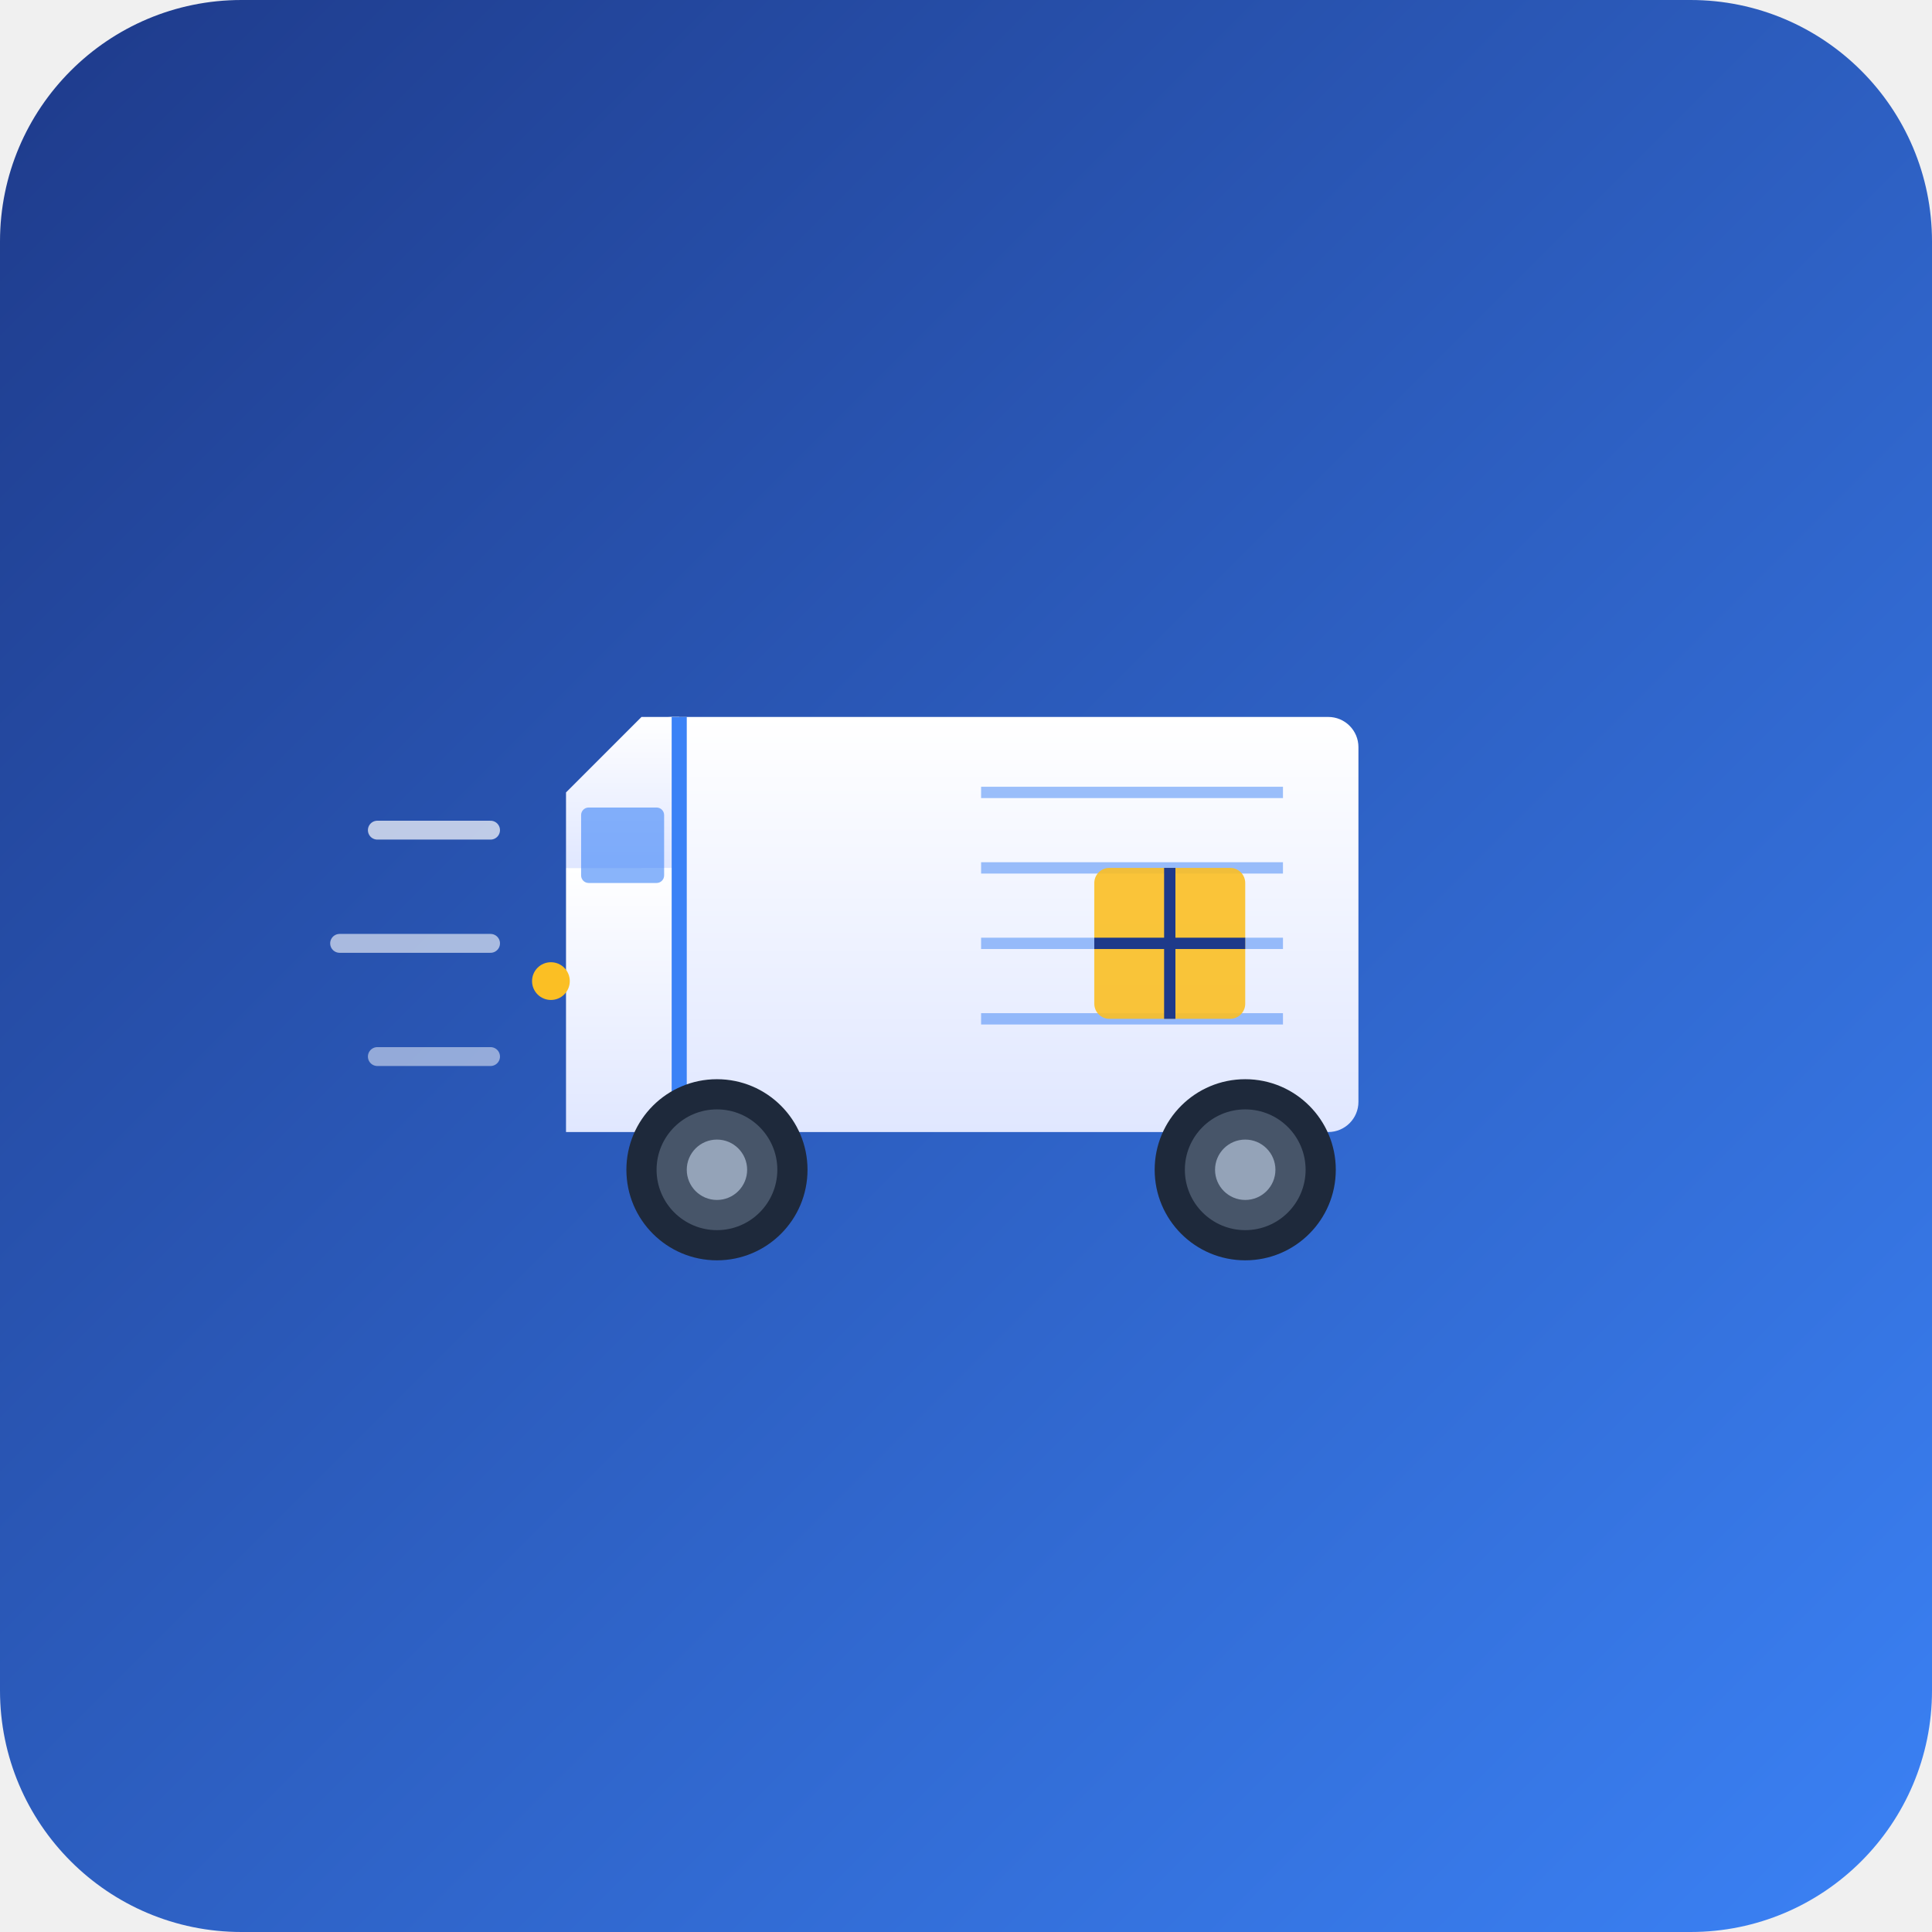
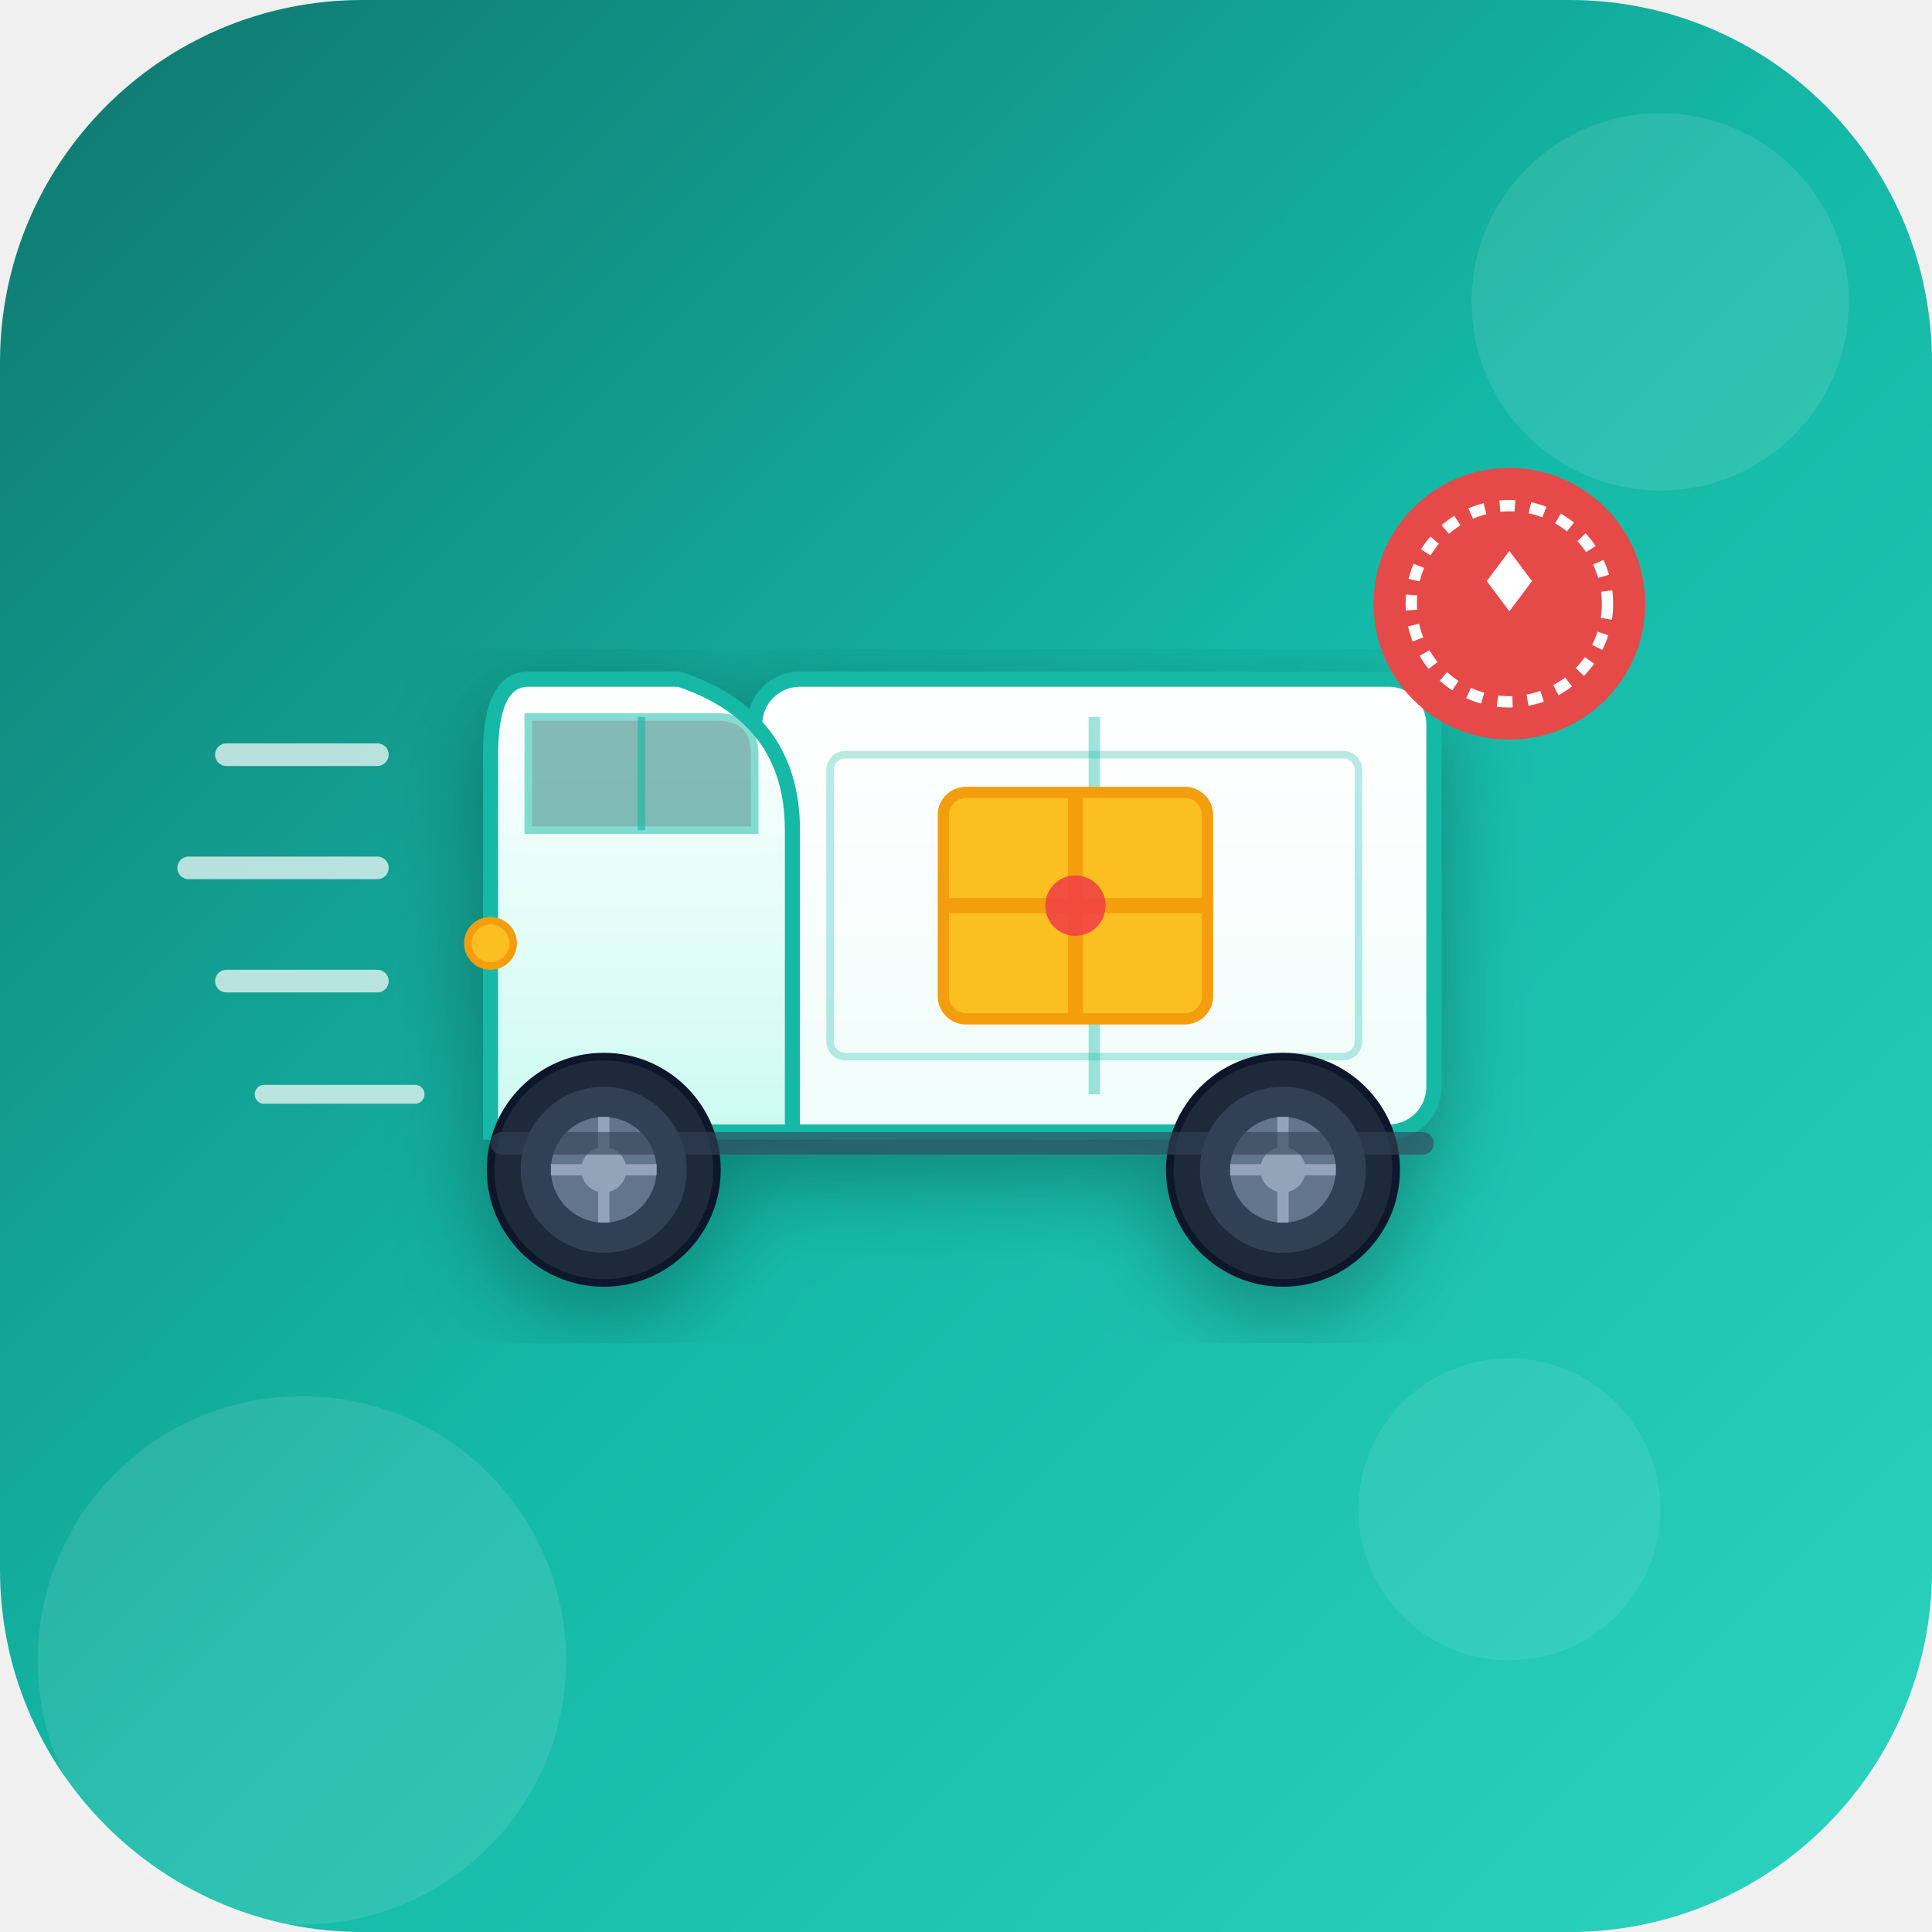
<svg xmlns="http://www.w3.org/2000/svg" width="256" height="256" viewBox="0 0 256 256">
  <defs>
    <linearGradient id="bgGradient" x1="0%" y1="0%" x2="100%" y2="100%">
-       <stop offset="0%" style="stop-color:#1e3a8a;stop-opacity:1" />
-       <stop offset="100%" style="stop-color:#3b82f6;stop-opacity:1" />
+       <stop offset="0%" style="stop-color:#0f766e;stop-opacity:1" />
+       <stop offset="50%" style="stop-color:#14b8a6;stop-opacity:1" />
+       <stop offset="100%" style="stop-color:#2dd4bf;stop-opacity:1" />
    </linearGradient>
-     <linearGradient id="truckGradient" x1="0%" y1="0%" x2="0%" y2="100%">
+     <linearGradient id="truckBody" x1="0%" y1="0%" x2="0%" y2="100%">
      <stop offset="0%" style="stop-color:#ffffff;stop-opacity:1" />
-       <stop offset="100%" style="stop-color:#e0e7ff;stop-opacity:1" />
+       <stop offset="100%" style="stop-color:#f0fdfa;stop-opacity:1" />
    </linearGradient>
+     <linearGradient id="cabin" x1="0%" y1="0%" x2="0%" y2="100%">
+       <stop offset="0%" style="stop-color:#ffffff;stop-opacity:1" />
+       <stop offset="100%" style="stop-color:#ccfbf1;stop-opacity:1" />
+     </linearGradient>
+     <filter id="shadow">
+       <feDropShadow dx="0" dy="4" stdDeviation="6" flood-opacity="0.3" />
+     </filter>
  </defs>
-   <rect width="256" height="256" fill="url(#bgGradient)" rx="32" />
-   <rect x="85" y="95" width="95" height="55" fill="url(#truckGradient)" rx="4" />
-   <path d="M 75 115 L 75 150 L 90 150 L 90 115 L 75 115 Z" fill="url(#truckGradient)" />
-   <path d="M 75 115 L 75 105 L 85 95 L 90 95 L 90 115 Z" fill="url(#truckGradient)" />
-   <rect x="77" y="107" width="11" height="10" fill="#3b82f6" opacity="0.6" rx="1" />
-   <line x1="90" y1="95" x2="90" y2="150" stroke="#3b82f6" stroke-width="2" />
-   <line x1="130" y1="105" x2="170" y2="105" stroke="#3b82f6" stroke-width="1.5" opacity="0.5" />
-   <line x1="130" y1="115" x2="170" y2="115" stroke="#3b82f6" stroke-width="1.5" opacity="0.5" />
-   <line x1="130" y1="125" x2="170" y2="125" stroke="#3b82f6" stroke-width="1.5" opacity="0.5" />
-   <line x1="130" y1="135" x2="170" y2="135" stroke="#3b82f6" stroke-width="1.5" opacity="0.5" />
-   <circle cx="95" cy="155" r="12" fill="#1e293b" />
-   <circle cx="95" cy="155" r="8" fill="#475569" />
-   <circle cx="95" cy="155" r="4" fill="#94a3b8" />
-   <circle cx="165" cy="155" r="12" fill="#1e293b" />
-   <circle cx="165" cy="155" r="8" fill="#475569" />
-   <circle cx="165" cy="155" r="4" fill="#94a3b8" />
-   <circle cx="73" cy="130" r="2.5" fill="#fbbf24" />
-   <line x1="50" y1="110" x2="65" y2="110" stroke="#ffffff" stroke-width="2.5" opacity="0.7" stroke-linecap="round" />
-   <line x1="45" y1="125" x2="65" y2="125" stroke="#ffffff" stroke-width="2.5" opacity="0.6" stroke-linecap="round" />
-   <line x1="50" y1="140" x2="65" y2="140" stroke="#ffffff" stroke-width="2.5" opacity="0.5" stroke-linecap="round" />
-   <rect x="145" y="115" width="20" height="20" fill="#fbbf24" rx="2" opacity="0.9" />
-   <line x1="145" y1="125" x2="165" y2="125" stroke="#1e3a8a" stroke-width="1.5" />
-   <line x1="155" y1="115" x2="155" y2="135" stroke="#1e3a8a" stroke-width="1.5" />
+   <rect width="256" height="256" fill="url(#bgGradient)" rx="48" />
+   <circle cx="220" cy="40" r="25" fill="#ffffff" opacity="0.1" />
+   <circle cx="40" cy="220" r="35" fill="#ffffff" opacity="0.1" />
+   <circle cx="200" cy="200" r="20" fill="#ffffff" opacity="0.08" />
+   <g filter="url(#shadow)">
+     <rect x="100" y="90" width="90" height="60" fill="url(#truckBody)" rx="6" stroke="#14b8a6" stroke-width="2" />
+     <line x1="145" y1="95" x2="145" y2="145" stroke="#14b8a6" stroke-width="1.5" opacity="0.4" />
+     <rect x="110" y="100" width="70" height="40" fill="none" stroke="#14b8a6" stroke-width="1" opacity="0.3" rx="2" />
+     <path d="M 65 110 L 65 150 L 105 150 L 105 110 Q 105 95 90 90 L 70 90 Q 65 90 65 100 Z" fill="url(#cabin)" stroke="#14b8a6" stroke-width="2" />
+     <path d="M 70 95 L 70 110 L 100 110 L 100 100 Q 100 95 95 95 Z" fill="#0f766e" opacity="0.5" stroke="#14b8a6" stroke-width="1" />
+     <line x1="85" y1="95" x2="85" y2="110" stroke="#14b8a6" stroke-width="1" opacity="0.6" />
+     <circle cx="65" cy="125" r="3" fill="#fbbf24" stroke="#f59e0b" stroke-width="1" />
+     <g transform="translate(125, 105)">
+       <rect x="0" y="0" width="35" height="30" fill="#fbbf24" rx="3" stroke="#f59e0b" stroke-width="1.5" />
+       <line x1="0" y1="15" x2="35" y2="15" stroke="#f59e0b" stroke-width="2" />
+       <line x1="17.5" y1="0" x2="17.5" y2="30" stroke="#f59e0b" stroke-width="2" />
+       <circle cx="17.5" cy="15" r="4" fill="#ef4444" opacity="0.9" />
+     </g>
+     <g>
+       <circle cx="80" cy="155" r="15" fill="#1e293b" stroke="#0f172a" stroke-width="1" />
+       <circle cx="80" cy="155" r="11" fill="#334155" />
+       <circle cx="80" cy="155" r="7" fill="#64748b" />
+       <circle cx="80" cy="155" r="3" fill="#94a3b8" />
+       <line x1="80" y1="148" x2="80" y2="162" stroke="#94a3b8" stroke-width="1.5" />
+       <line x1="73" y1="155" x2="87" y2="155" stroke="#94a3b8" stroke-width="1.5" />
+       <circle cx="170" cy="155" r="15" fill="#1e293b" stroke="#0f172a" stroke-width="1" />
+       <circle cx="170" cy="155" r="11" fill="#334155" />
+       <circle cx="170" cy="155" r="7" fill="#64748b" />
+       <circle cx="170" cy="155" r="3" fill="#94a3b8" />
+       <line x1="170" y1="148" x2="170" y2="162" stroke="#94a3b8" stroke-width="1.5" />
+       <line x1="163" y1="155" x2="177" y2="155" stroke="#94a3b8" stroke-width="1.5" />
+     </g>
+     <rect x="65" y="150" width="125" height="3" fill="#334155" opacity="0.6" rx="1.5" />
+   </g>
+   <g opacity="0.7">
+     <line x1="30" y1="100" x2="50" y2="100" stroke="#ffffff" stroke-width="3" stroke-linecap="round" />
+     <line x1="25" y1="115" x2="50" y2="115" stroke="#ffffff" stroke-width="3" stroke-linecap="round" />
+     <line x1="30" y1="130" x2="50" y2="130" stroke="#ffffff" stroke-width="3" stroke-linecap="round" />
+     <line x1="35" y1="145" x2="55" y2="145" stroke="#ffffff" stroke-width="2.5" stroke-linecap="round" />
+   </g>
+   <g transform="translate(185, 65)">
+     <circle cx="15" cy="15" r="18" fill="#ef4444" opacity="0.95" />
+     <path d="M 15 8 L 18 12 L 15 16 L 12 12 Z" fill="#ffffff" />
+     <circle cx="15" cy="15" r="13" fill="none" stroke="#ffffff" stroke-width="1.5" stroke-dasharray="2,2" />
+   </g>
</svg>
